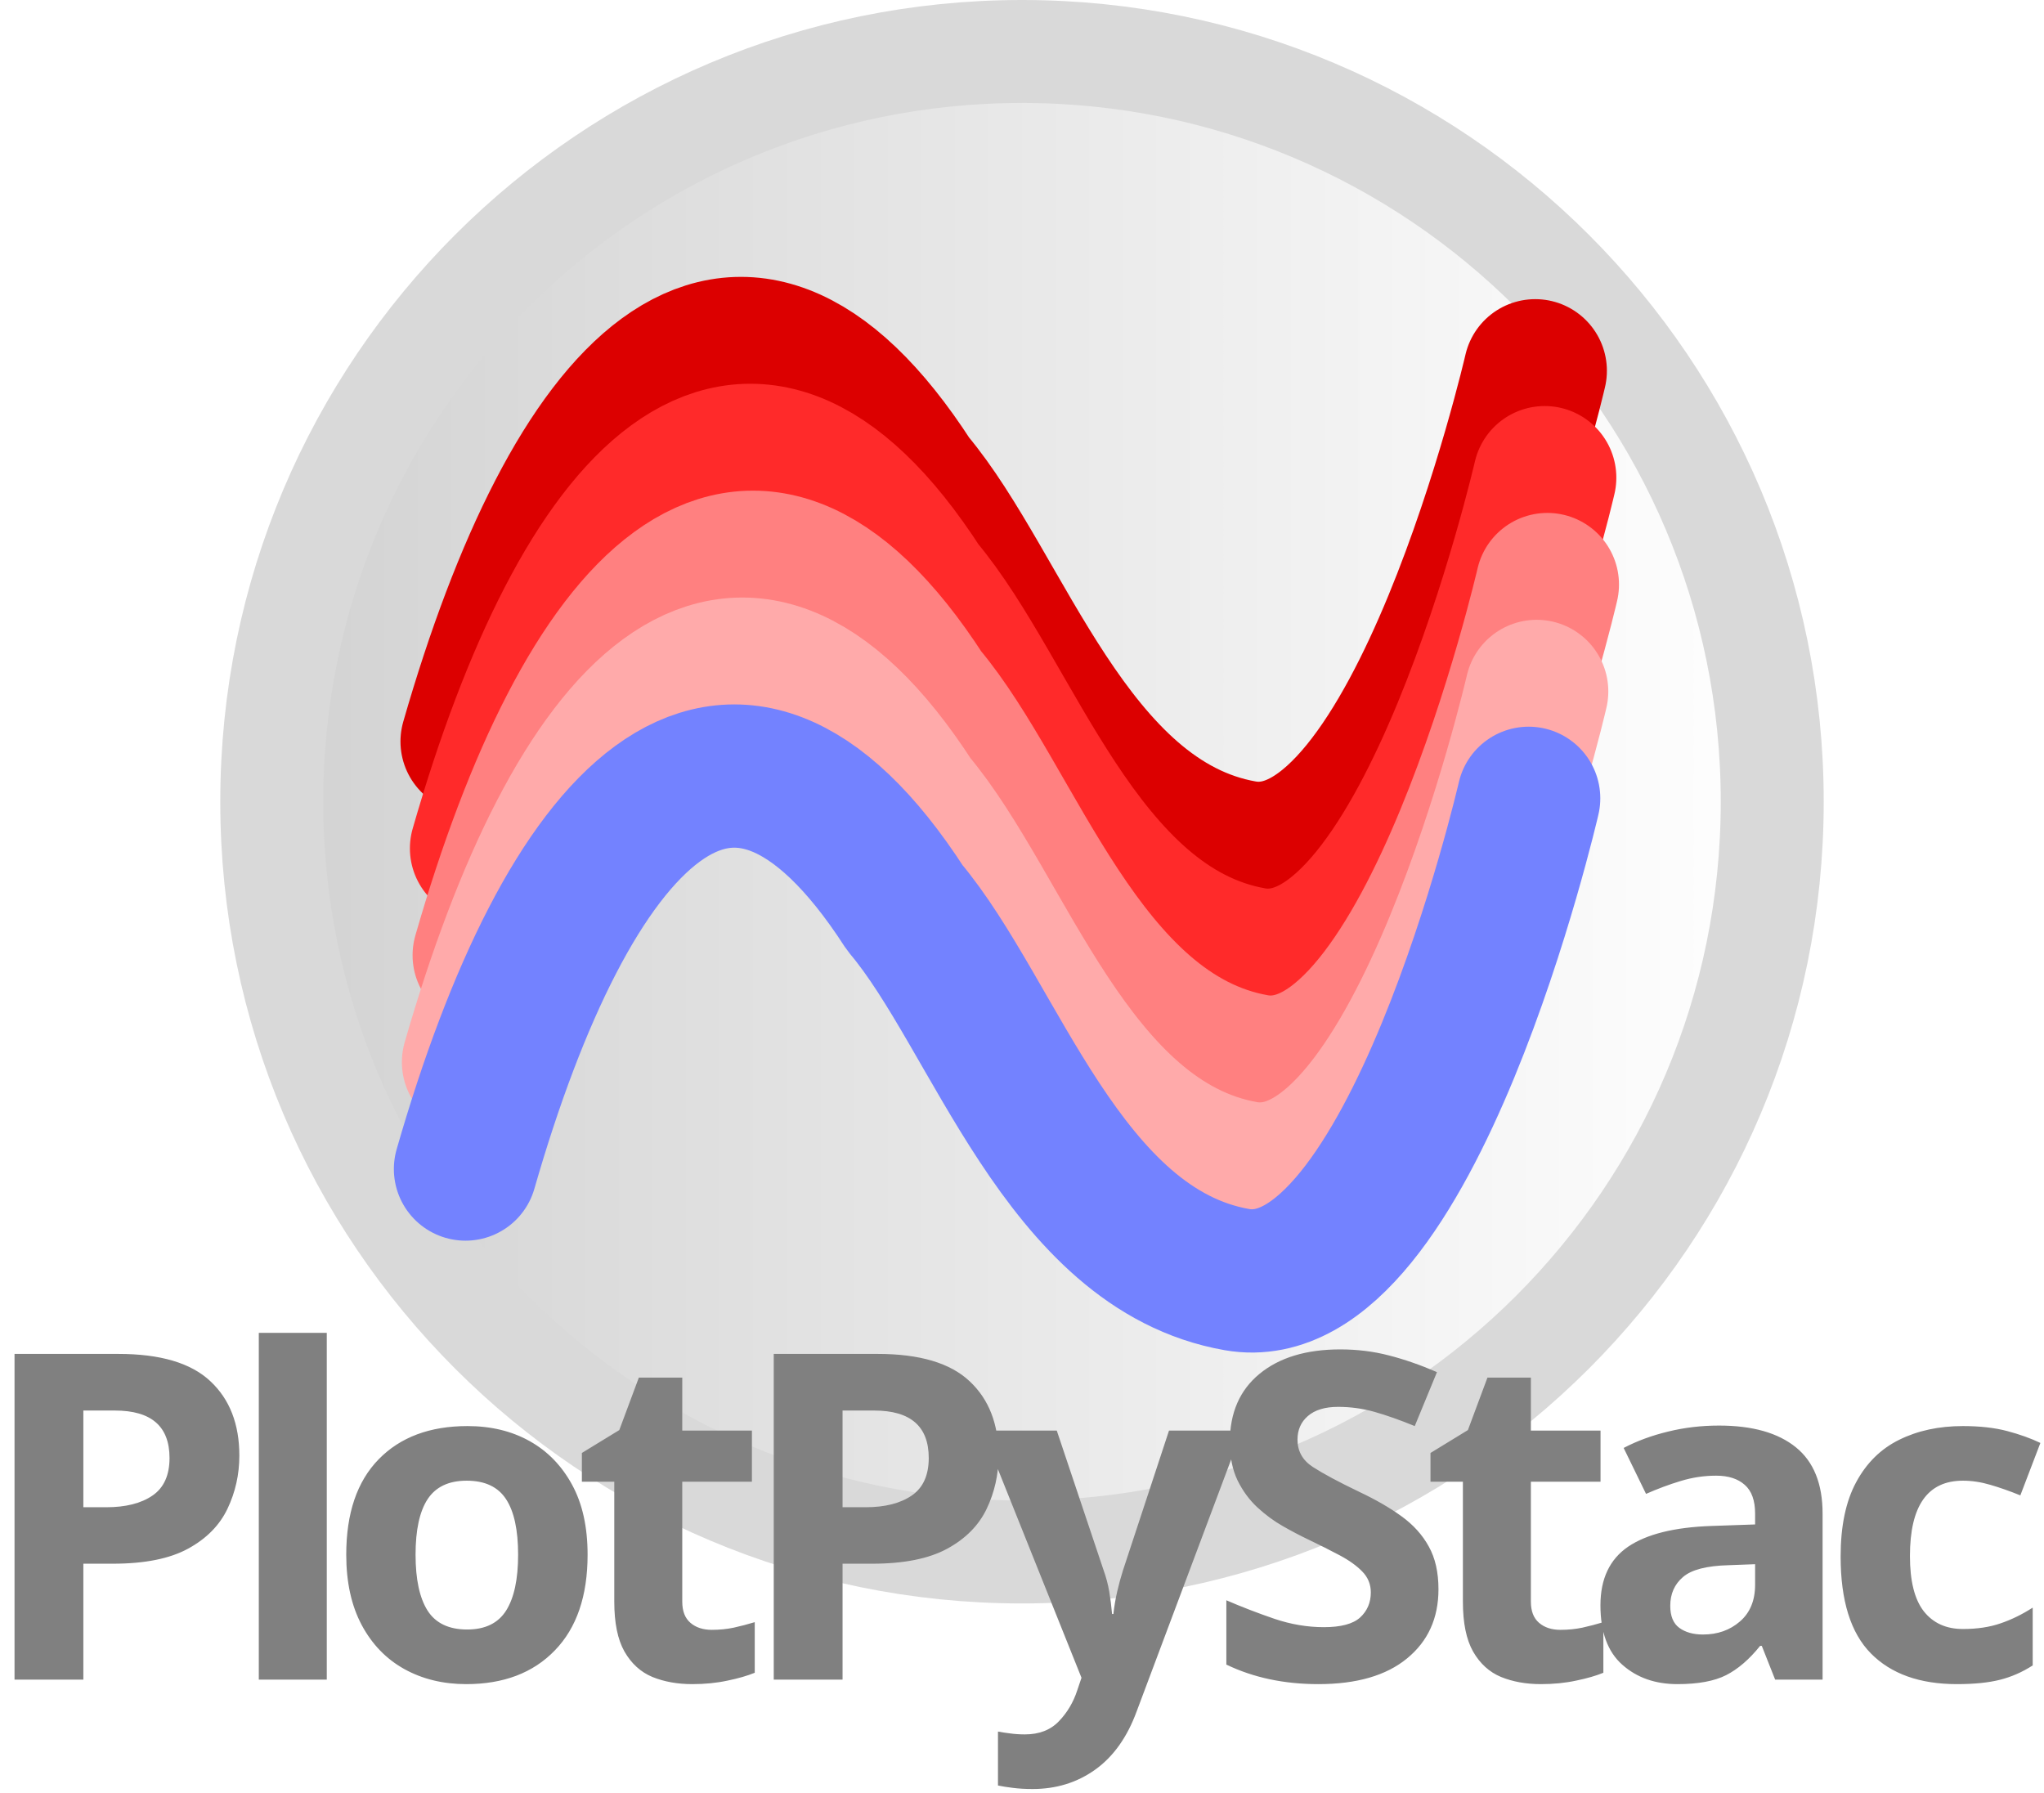
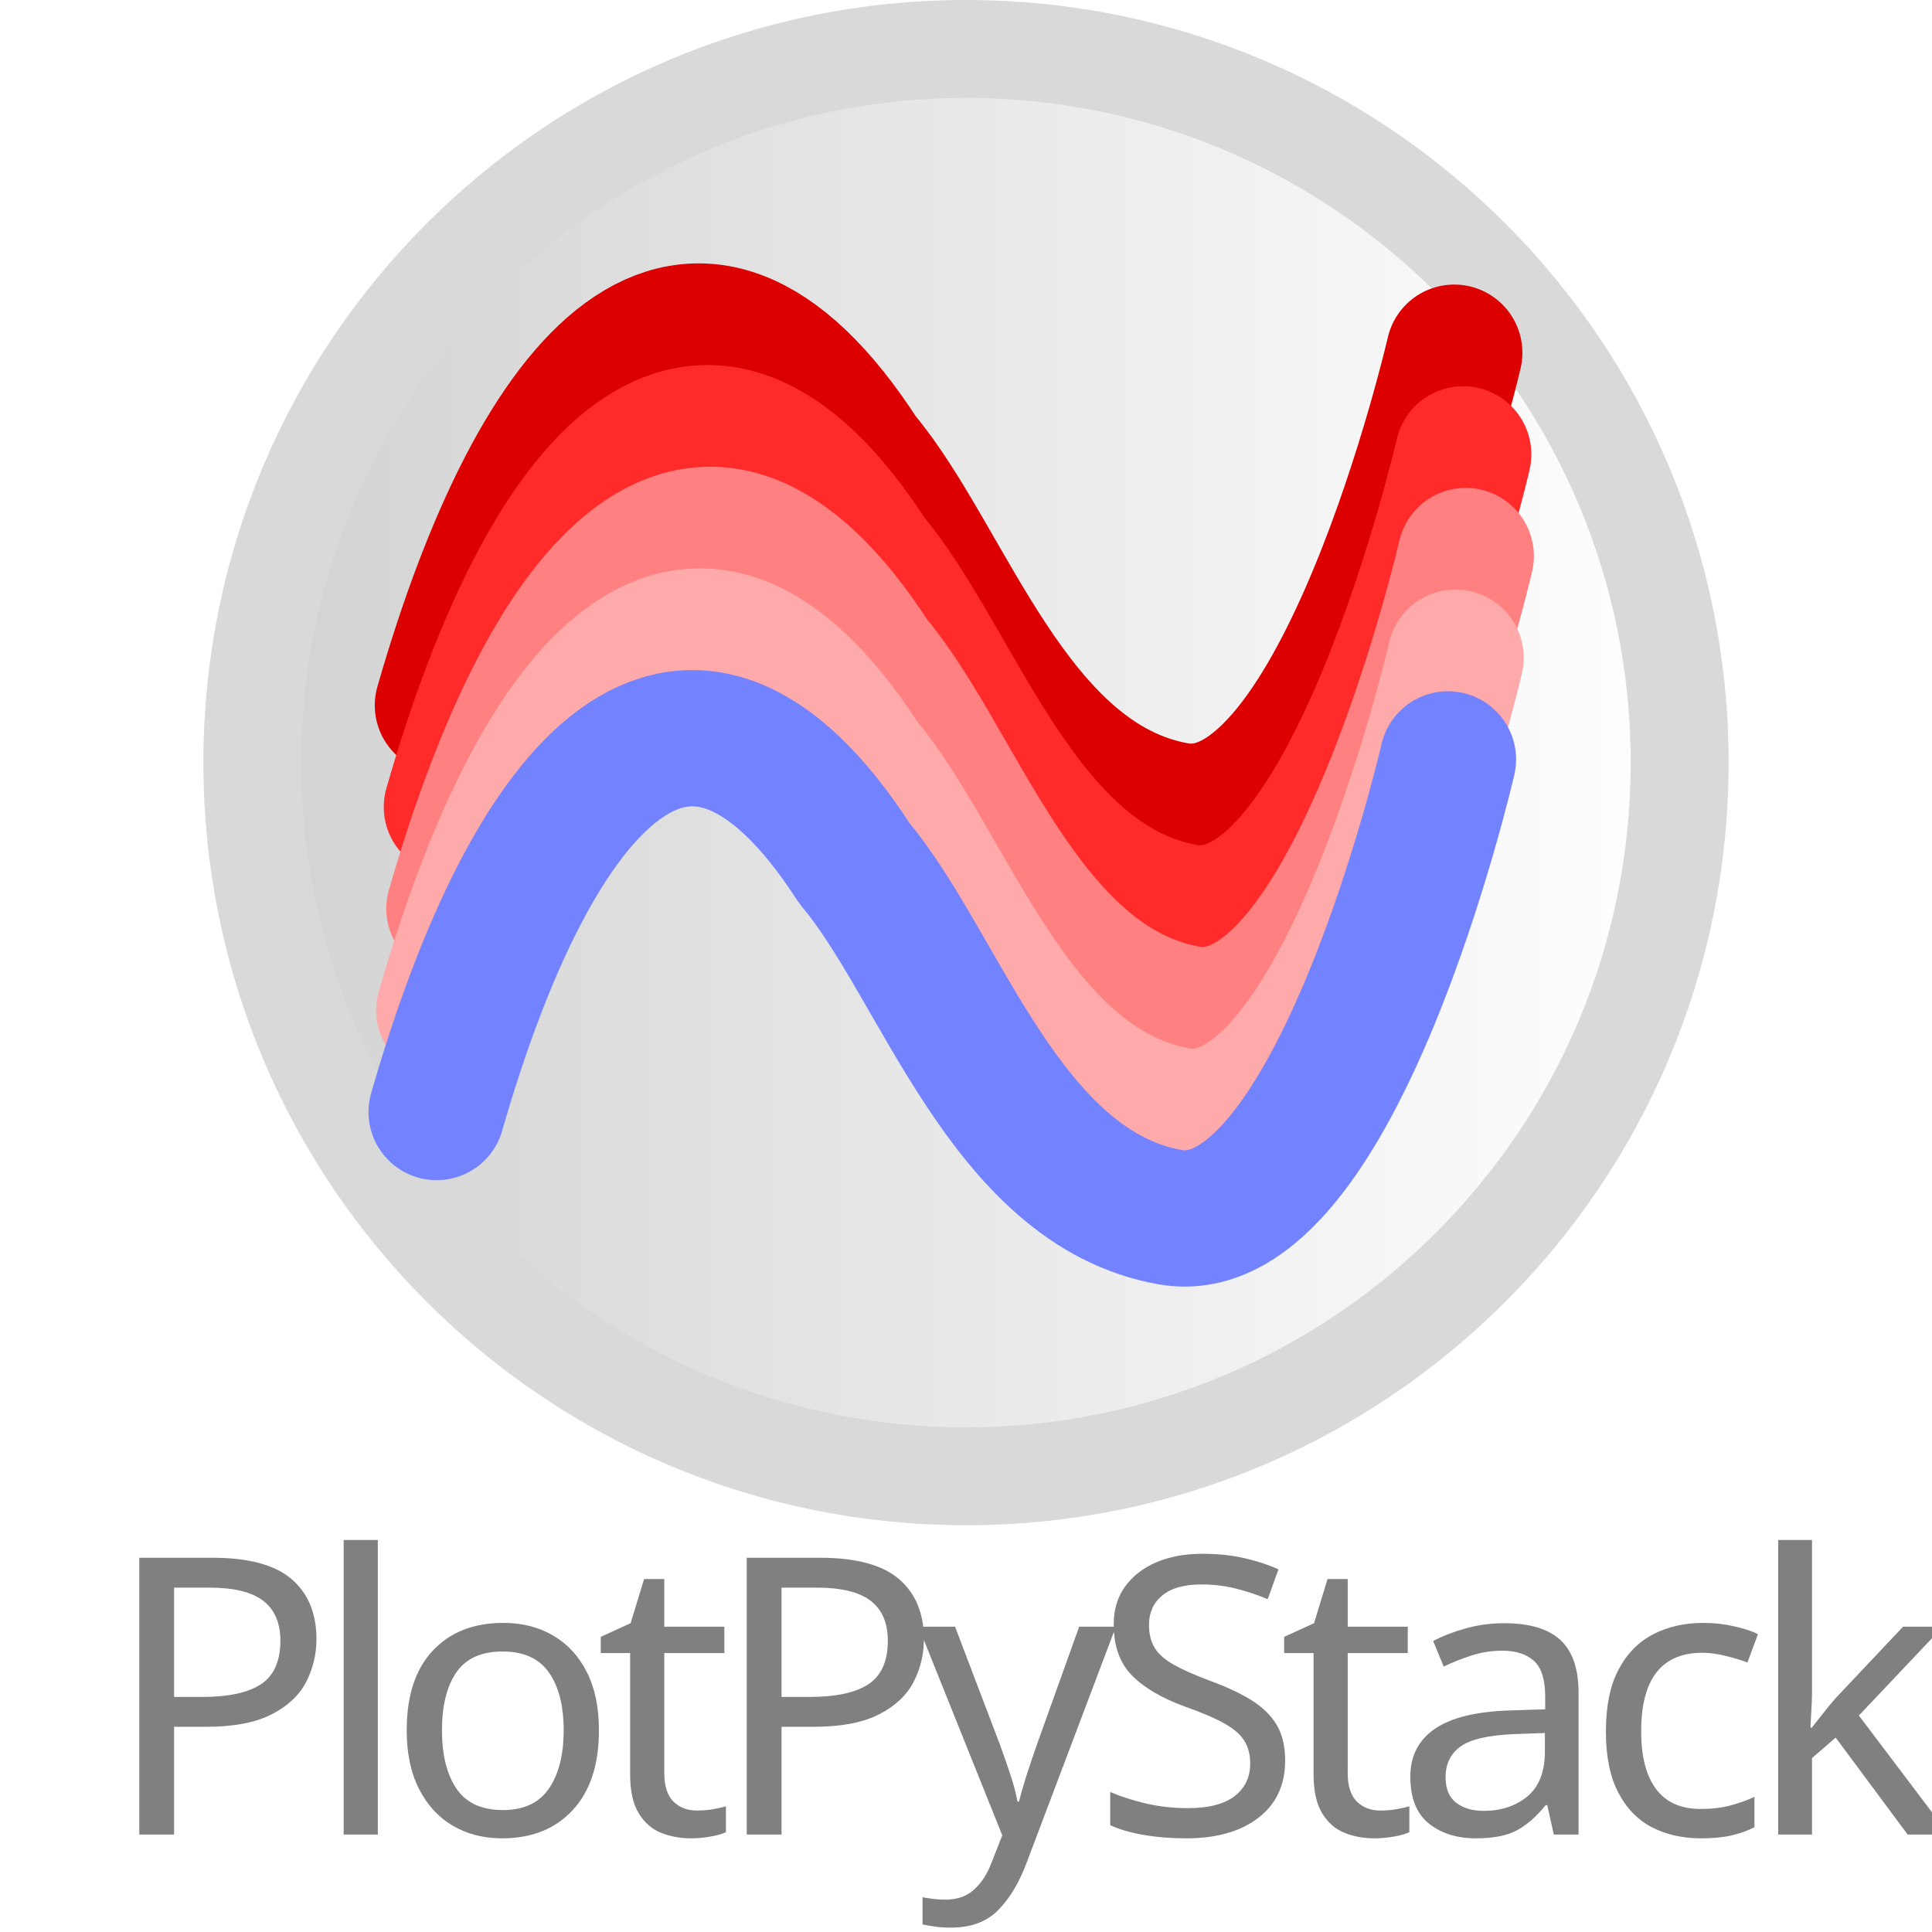
- <svg xmlns="http://www.w3.org/2000/svg" xmlns:xlink="http://www.w3.org/1999/xlink" version="1.0" width="191.213" height="167.663" id="svg2">
+ <svg xmlns="http://www.w3.org/2000/svg" xmlns:xlink="http://www.w3.org/1999/xlink" version="1.0" width="190" height="190" id="svg2">
  <defs id="defs4">
    <marker orient="auto" refY="0" refX="0" id="Arrow2Mend" style="overflow:visible">
      <path id="path3908" style="font-size:12px;fill-rule:evenodd;stroke-width:0.625;stroke-linejoin:round" d="M 8.719,4.034 -2.207,0.016 8.719,-4.002 c -1.745,2.372 -1.735,5.617 -6e-7,8.035 z" transform="scale(-0.6)" />
    </marker>
    <marker orient="auto" refY="0" refX="0" id="Arrow1Send" style="overflow:visible">
      <path id="path3896" d="M 0,0 5,-5 -12.5,0 5,5 Z" style="fill-rule:evenodd;stroke:#000000;stroke-width:1pt;marker-start:none" transform="matrix(-0.2,0,0,-0.2,-1.2,0)" />
    </marker>
    <marker orient="auto" refY="0" refX="0" id="Arrow1Mend" style="overflow:visible">
      <path id="path3890" d="M 0,0 5,-5 -12.5,0 5,5 Z" style="fill-rule:evenodd;stroke:#000000;stroke-width:1pt;marker-start:none" transform="matrix(-0.4,0,0,-0.4,-4,0)" />
    </marker>
    <marker orient="auto" refY="0" refX="0" id="Arrow2Lend" style="overflow:visible">
      <path id="path3902" style="font-size:12px;fill-rule:evenodd;stroke-width:0.625;stroke-linejoin:round" d="M 8.719,4.034 -2.207,0.016 8.719,-4.002 c -1.745,2.372 -1.735,5.617 -6e-7,8.035 z" transform="matrix(-1.1,0,0,-1.1,-1.1,0)" />
    </marker>
    <linearGradient id="linearGradient3812">
      <stop style="stop-color:#d2d2d2;stop-opacity:1;" offset="0" id="stop3814" />
      <stop style="stop-color:#ffffff;stop-opacity:1;" offset="1" id="stop3816" />
    </linearGradient>
    <linearGradient id="linearGradient3802">
      <stop style="stop-color:#808080;stop-opacity:1;" offset="0" id="stop3804" />
    </linearGradient>
    <linearGradient id="linearGradient3350">
      <stop style="stop-color:#00cb2b;stop-opacity:0.248;" offset="0" id="stop3352" />
      <stop style="stop-color:#00cb2b;stop-opacity:1;" offset="1" id="stop3354" />
    </linearGradient>
    <linearGradient id="linearGradient3342">
      <stop style="stop-color:#005a85;stop-opacity:1;" offset="0" id="stop3344" />
      <stop style="stop-color:#005a85;stop-opacity:0.752;" offset="1" id="stop3346" />
    </linearGradient>
    <linearGradient id="linearGradient3310">
      <stop id="stop3312" offset="0" style="stop-color:#ae0202;stop-opacity:1;" />
      <stop id="stop3314" offset="1" style="stop-color:#b47575;stop-opacity:1;" />
    </linearGradient>
    <linearGradient id="linearGradient2795">
      <stop style="stop-color:#b8b8b8;stop-opacity:0.498" offset="0" id="stop2797" />
      <stop style="stop-color:#7f7f7f;stop-opacity:0" offset="1" id="stop2799" />
    </linearGradient>
    <linearGradient id="linearGradient2787">
      <stop style="stop-color:#7f7f7f;stop-opacity:0.5" offset="0" id="stop2789" />
      <stop style="stop-color:#7f7f7f;stop-opacity:0" offset="1" id="stop2791" />
    </linearGradient>
    <linearGradient id="linearGradient3676">
      <stop style="stop-color:#b2b2b2;stop-opacity:0.5" offset="0" id="stop3678" />
      <stop style="stop-color:#b3b3b3;stop-opacity:0" offset="1" id="stop3680" />
    </linearGradient>
    <linearGradient id="linearGradient3236">
      <stop style="stop-color:#f4f4f4;stop-opacity:1" offset="0" id="stop3244" />
      <stop style="stop-color:#ffffff;stop-opacity:1" offset="1" id="stop3240" />
    </linearGradient>
    <linearGradient id="linearGradient4671">
      <stop style="stop-color:#ffd43b;stop-opacity:1" offset="0" id="stop4673" />
      <stop style="stop-color:#ffe873;stop-opacity:1" offset="1" id="stop4675" />
    </linearGradient>
    <linearGradient id="linearGradient4689">
      <stop style="stop-color:#5a9fd4;stop-opacity:1" offset="0" id="stop4691" />
      <stop style="stop-color:#306998;stop-opacity:1" offset="1" id="stop4693" />
    </linearGradient>
    <linearGradient x1="224.24" y1="144.757" x2="-65.309" y2="144.757" id="linearGradient2987" xlink:href="#linearGradient4671" gradientUnits="userSpaceOnUse" gradientTransform="translate(100.2702,99.61116)" />
    <linearGradient x1="172.942" y1="77.476" x2="26.67" y2="76.313" id="linearGradient2990" xlink:href="#linearGradient4689" gradientUnits="userSpaceOnUse" gradientTransform="translate(100.2702,99.61116)" />
    <linearGradient x1="172.942" y1="77.476" x2="26.67" y2="76.313" id="linearGradient2587" xlink:href="#linearGradient4689" gradientUnits="userSpaceOnUse" gradientTransform="translate(100.2702,99.61116)" />
    <linearGradient x1="224.24" y1="144.757" x2="-65.309" y2="144.757" id="linearGradient2589" xlink:href="#linearGradient4671" gradientUnits="userSpaceOnUse" gradientTransform="translate(100.2702,99.61116)" />
    <linearGradient x1="172.942" y1="77.476" x2="26.67" y2="76.313" id="linearGradient2248" xlink:href="#linearGradient4689" gradientUnits="userSpaceOnUse" gradientTransform="translate(100.2702,99.61116)" />
    <linearGradient x1="224.24" y1="144.757" x2="-65.309" y2="144.757" id="linearGradient2250" xlink:href="#linearGradient4671" gradientUnits="userSpaceOnUse" gradientTransform="translate(100.2702,99.61116)" />
    <linearGradient x1="224.24" y1="144.757" x2="-65.309" y2="144.757" id="linearGradient2255" xlink:href="#linearGradient4671" gradientUnits="userSpaceOnUse" gradientTransform="matrix(0.562541,0,0,0.567972,-11.5974,-7.60954)" />
    <linearGradient x1="172.942" y1="76.176" x2="26.67" y2="76.313" id="linearGradient2258" xlink:href="#linearGradient4689" gradientUnits="userSpaceOnUse" gradientTransform="matrix(0.562541,0,0,0.567972,-11.5974,-7.60954)" />
    <radialGradient cx="61.519" cy="132.286" r="29.037" fx="61.519" fy="132.286" id="radialGradient2801" xlink:href="#linearGradient2795" gradientUnits="userSpaceOnUse" gradientTransform="matrix(1,0,0,0.177966,0,108.7434)" />
    <linearGradient x1="150.961" y1="192.352" x2="112.031" y2="137.273" id="linearGradient1475" xlink:href="#linearGradient4671" gradientUnits="userSpaceOnUse" gradientTransform="matrix(0.562541,0,0,0.567972,-9.399749,-5.305317)" />
    <linearGradient x1="26.649" y1="20.604" x2="135.665" y2="114.398" id="linearGradient1478" xlink:href="#linearGradient4689" gradientUnits="userSpaceOnUse" gradientTransform="matrix(0.562541,0,0,0.567972,-9.399749,-5.305317)" />
    <radialGradient cx="61.519" cy="132.286" r="29.037" fx="61.519" fy="132.286" id="radialGradient1480" xlink:href="#linearGradient2795" gradientUnits="userSpaceOnUse" gradientTransform="matrix(2.382716e-8,-0.296405,1.43676,4.683673e-7,-128.544,150.5202)" />
    <radialGradient xlink:href="#linearGradient2795" id="radialGradient2421" gradientUnits="userSpaceOnUse" gradientTransform="matrix(1.7490565e-8,-0.239947,1.054668,3.7915457e-7,-78.10943,148.8591)" cx="61.519" cy="132.286" fx="61.519" fy="132.286" r="29.037" />
    <linearGradient xlink:href="#linearGradient4671-8" id="linearGradient3826-6" x1="36.971" y1="54.647" x2="87.705" y2="54.647" gradientUnits="userSpaceOnUse" />
    <linearGradient id="linearGradient4671-8">
      <stop style="stop-color:#ffd43b;stop-opacity:1" offset="0" id="stop4673-8" />
      <stop style="stop-color:#ffe873;stop-opacity:1" offset="1" id="stop4675-2" />
    </linearGradient>
    <linearGradient xlink:href="#linearGradient3812" id="linearGradient3818" x1="78.012" y1="80.303" x2="124.68" y2="28.603" gradientUnits="userSpaceOnUse" />
-     <linearGradient xlink:href="#linearGradient3812" id="linearGradient4097" x1="-205.054" y1="55.606" x2="-64.806" y2="55.606" gradientUnits="userSpaceOnUse" gradientTransform="matrix(1.00804,0,0,1.361645,231.6214,-0.7162374)" />
+     <linearGradient xlink:href="#linearGradient3812" id="linearGradient4097" x1="-205.054" y1="55.606" x2="-64.806" y2="55.606" gradientUnits="userSpaceOnUse" gradientTransform="matrix(1.00804,0,0,1.361645,216.8353,-0.7162327)" />
  </defs>
-   <ellipse style="fill:url(#linearGradient4097);fill-opacity:1;stroke:#d9d9d9;stroke-width:9.632;stroke-dasharray:none;stroke-opacity:1" id="path4089" cx="95.606" cy="75" rx="70.184" ry="70.184" />
-   <path style="fill:none;stroke:#dc0000;stroke-width:13.403;stroke-linecap:round;stroke-linejoin:miter;stroke-miterlimit:0;stroke-dasharray:none;stroke-opacity:1" d="m 44.165,69.365 c 9.52,-33.112 24.685,-49.866 41.103,-24.435 8.442,10.002 14.793,31.921 31.061,34.779 16.268,2.858 27.292,-45.023 27.292,-45.023" id="path4099" />
-   <path style="fill:none;stroke:#ff2a2a;stroke-width:13.403;stroke-linecap:round;stroke-linejoin:miter;stroke-miterlimit:0;stroke-dasharray:none;stroke-opacity:1" d="M 45.047,79.364 C 54.567,46.252 69.732,29.497 86.15,54.929 94.593,64.931 100.943,86.85 117.212,89.708 133.48,92.566 144.504,44.685 144.504,44.685" id="path4099-8" />
-   <path style="fill:none;stroke:#ff8080;stroke-width:13.403;stroke-linecap:round;stroke-linejoin:miter;stroke-miterlimit:0;stroke-dasharray:none;stroke-opacity:1" d="m 45.297,89.363 c 9.52,-33.112 24.685,-49.866 41.103,-24.435 8.442,10.002 14.793,31.921 31.061,34.779 16.268,2.858 27.292,-45.023 27.292,-45.023" id="path4099-1" />
-   <path style="fill:none;stroke:#ffaaaa;stroke-width:13.403;stroke-linecap:round;stroke-linejoin:miter;stroke-miterlimit:0;stroke-dasharray:none;stroke-opacity:1" d="m 44.297,99.362 c 9.52,-33.112 24.685,-49.866 41.103,-24.435 8.442,10.002 14.793,31.921 31.061,34.779 16.268,2.858 27.292,-45.023 27.292,-45.023" id="path4099-3" />
-   <path style="fill:none;stroke:#7382ff;stroke-width:13.403;stroke-linecap:round;stroke-linejoin:miter;stroke-miterlimit:0;stroke-dasharray:none;stroke-opacity:1" d="m 43.547,109.361 c 9.52,-33.112 24.685,-49.866 41.103,-24.435 8.442,10.002 14.793,31.921 31.061,34.779 16.268,2.858 27.292,-45.023 27.292,-45.023" id="path4099-5" />
-   <text xml:space="preserve" style="font-style:italic;font-weight:bold;font-size:42.667px;line-height:1.5;font-family:'Century Gothic';-inkscape-font-specification:'Century Gothic Bold Italic';letter-spacing:-3.43px;fill:#808080;stroke-width:1.7;stroke-dasharray:none;stroke:none" x="-2.483" y="157.125" id="text380">
-     <tspan id="tspan378" x="-2.483" y="157.125" style="font-style:normal;font-variant:normal;font-weight:bold;font-stretch:normal;font-size:42.667px;font-family:Corbel;-inkscape-font-specification:'Corbel Bold';letter-spacing:-3.43px;fill:#808080;stroke:none;stroke-width:1.7;stroke-dasharray:none;stroke-opacity:1">PlotPyStack</tspan>
+   <g id="g1" transform="translate(14.17984)">
+     <ellipse style="fill:url(#linearGradient4097);fill-opacity:1;stroke:#d9d9d9;stroke-width:9.632;stroke-dasharray:none;stroke-opacity:1" id="path4089" cx="80.82" cy="75" rx="70.184" ry="70.184" />
+     <path style="fill:none;stroke:#dc0000;stroke-width:13.403;stroke-linecap:round;stroke-linejoin:miter;stroke-miterlimit:0;stroke-dasharray:none;stroke-opacity:1" d="M 29.379,69.365 C 38.899,36.253 54.064,19.498 70.482,44.93 78.925,54.932 85.276,76.851 101.544,79.709 117.812,82.566 128.836,34.686 128.836,34.686" id="path4099" />
+     <path style="fill:none;stroke:#ff2a2a;stroke-width:13.403;stroke-linecap:round;stroke-linejoin:miter;stroke-miterlimit:0;stroke-dasharray:none;stroke-opacity:1" d="m 30.261,79.364 c 9.52,-33.112 24.685,-49.866 41.103,-24.435 8.442,10.002 14.793,31.921 31.061,34.779 16.268,2.858 27.292,-45.023 27.292,-45.023" id="path4099-8" />
+     <path style="fill:none;stroke:#ff8080;stroke-width:13.403;stroke-linecap:round;stroke-linejoin:miter;stroke-miterlimit:0;stroke-dasharray:none;stroke-opacity:1" d="m 30.511,89.363 c 9.52,-33.112 24.685,-49.866 41.103,-24.435 8.442,10.002 14.793,31.921 31.061,34.779 16.268,2.858 27.292,-45.023 27.292,-45.023" id="path4099-1" />
+     <path style="fill:none;stroke:#ffaaaa;stroke-width:13.403;stroke-linecap:round;stroke-linejoin:miter;stroke-miterlimit:0;stroke-dasharray:none;stroke-opacity:1" d="m 29.511,99.362 c 9.52,-33.112 24.685,-49.866 41.103,-24.435 8.442,10.002 14.793,31.921 31.061,34.779 16.268,2.858 27.292,-45.023 27.292,-45.023" id="path4099-3" />
+     <path style="fill:none;stroke:#7382ff;stroke-width:13.403;stroke-linecap:round;stroke-linejoin:miter;stroke-miterlimit:0;stroke-dasharray:none;stroke-opacity:1" d="m 28.761,109.361 c 9.52,-33.112 24.685,-49.866 41.103,-24.435 8.442,10.002 14.793,31.921 31.061,34.779 16.268,2.858 27.292,-45.023 27.292,-45.023" id="path4099-5" />
+   </g>
+   <text xml:space="preserve" style="font-style:italic;font-weight:bold;font-size:38.127px;line-height:1.5;font-family:'Century Gothic';-inkscape-font-specification:'Century Gothic Bold Italic';letter-spacing:-2.5px;fill:#808080;stroke:none;stroke-width:1.519;stroke-dasharray:none" x="9.995" y="180.415" id="text380">
+     <tspan id="tspan378" x="9.995" y="180.415" style="font-style:normal;font-variant:normal;font-weight:normal;font-stretch:normal;font-size:38.127px;font-family:Corbel;-inkscape-font-specification:Corbel;letter-spacing:-2.5px;fill:#808080;stroke:none;stroke-width:1.519;stroke-dasharray:none;stroke-opacity:1">PlotPyStack</tspan>
  </text>
</svg>
